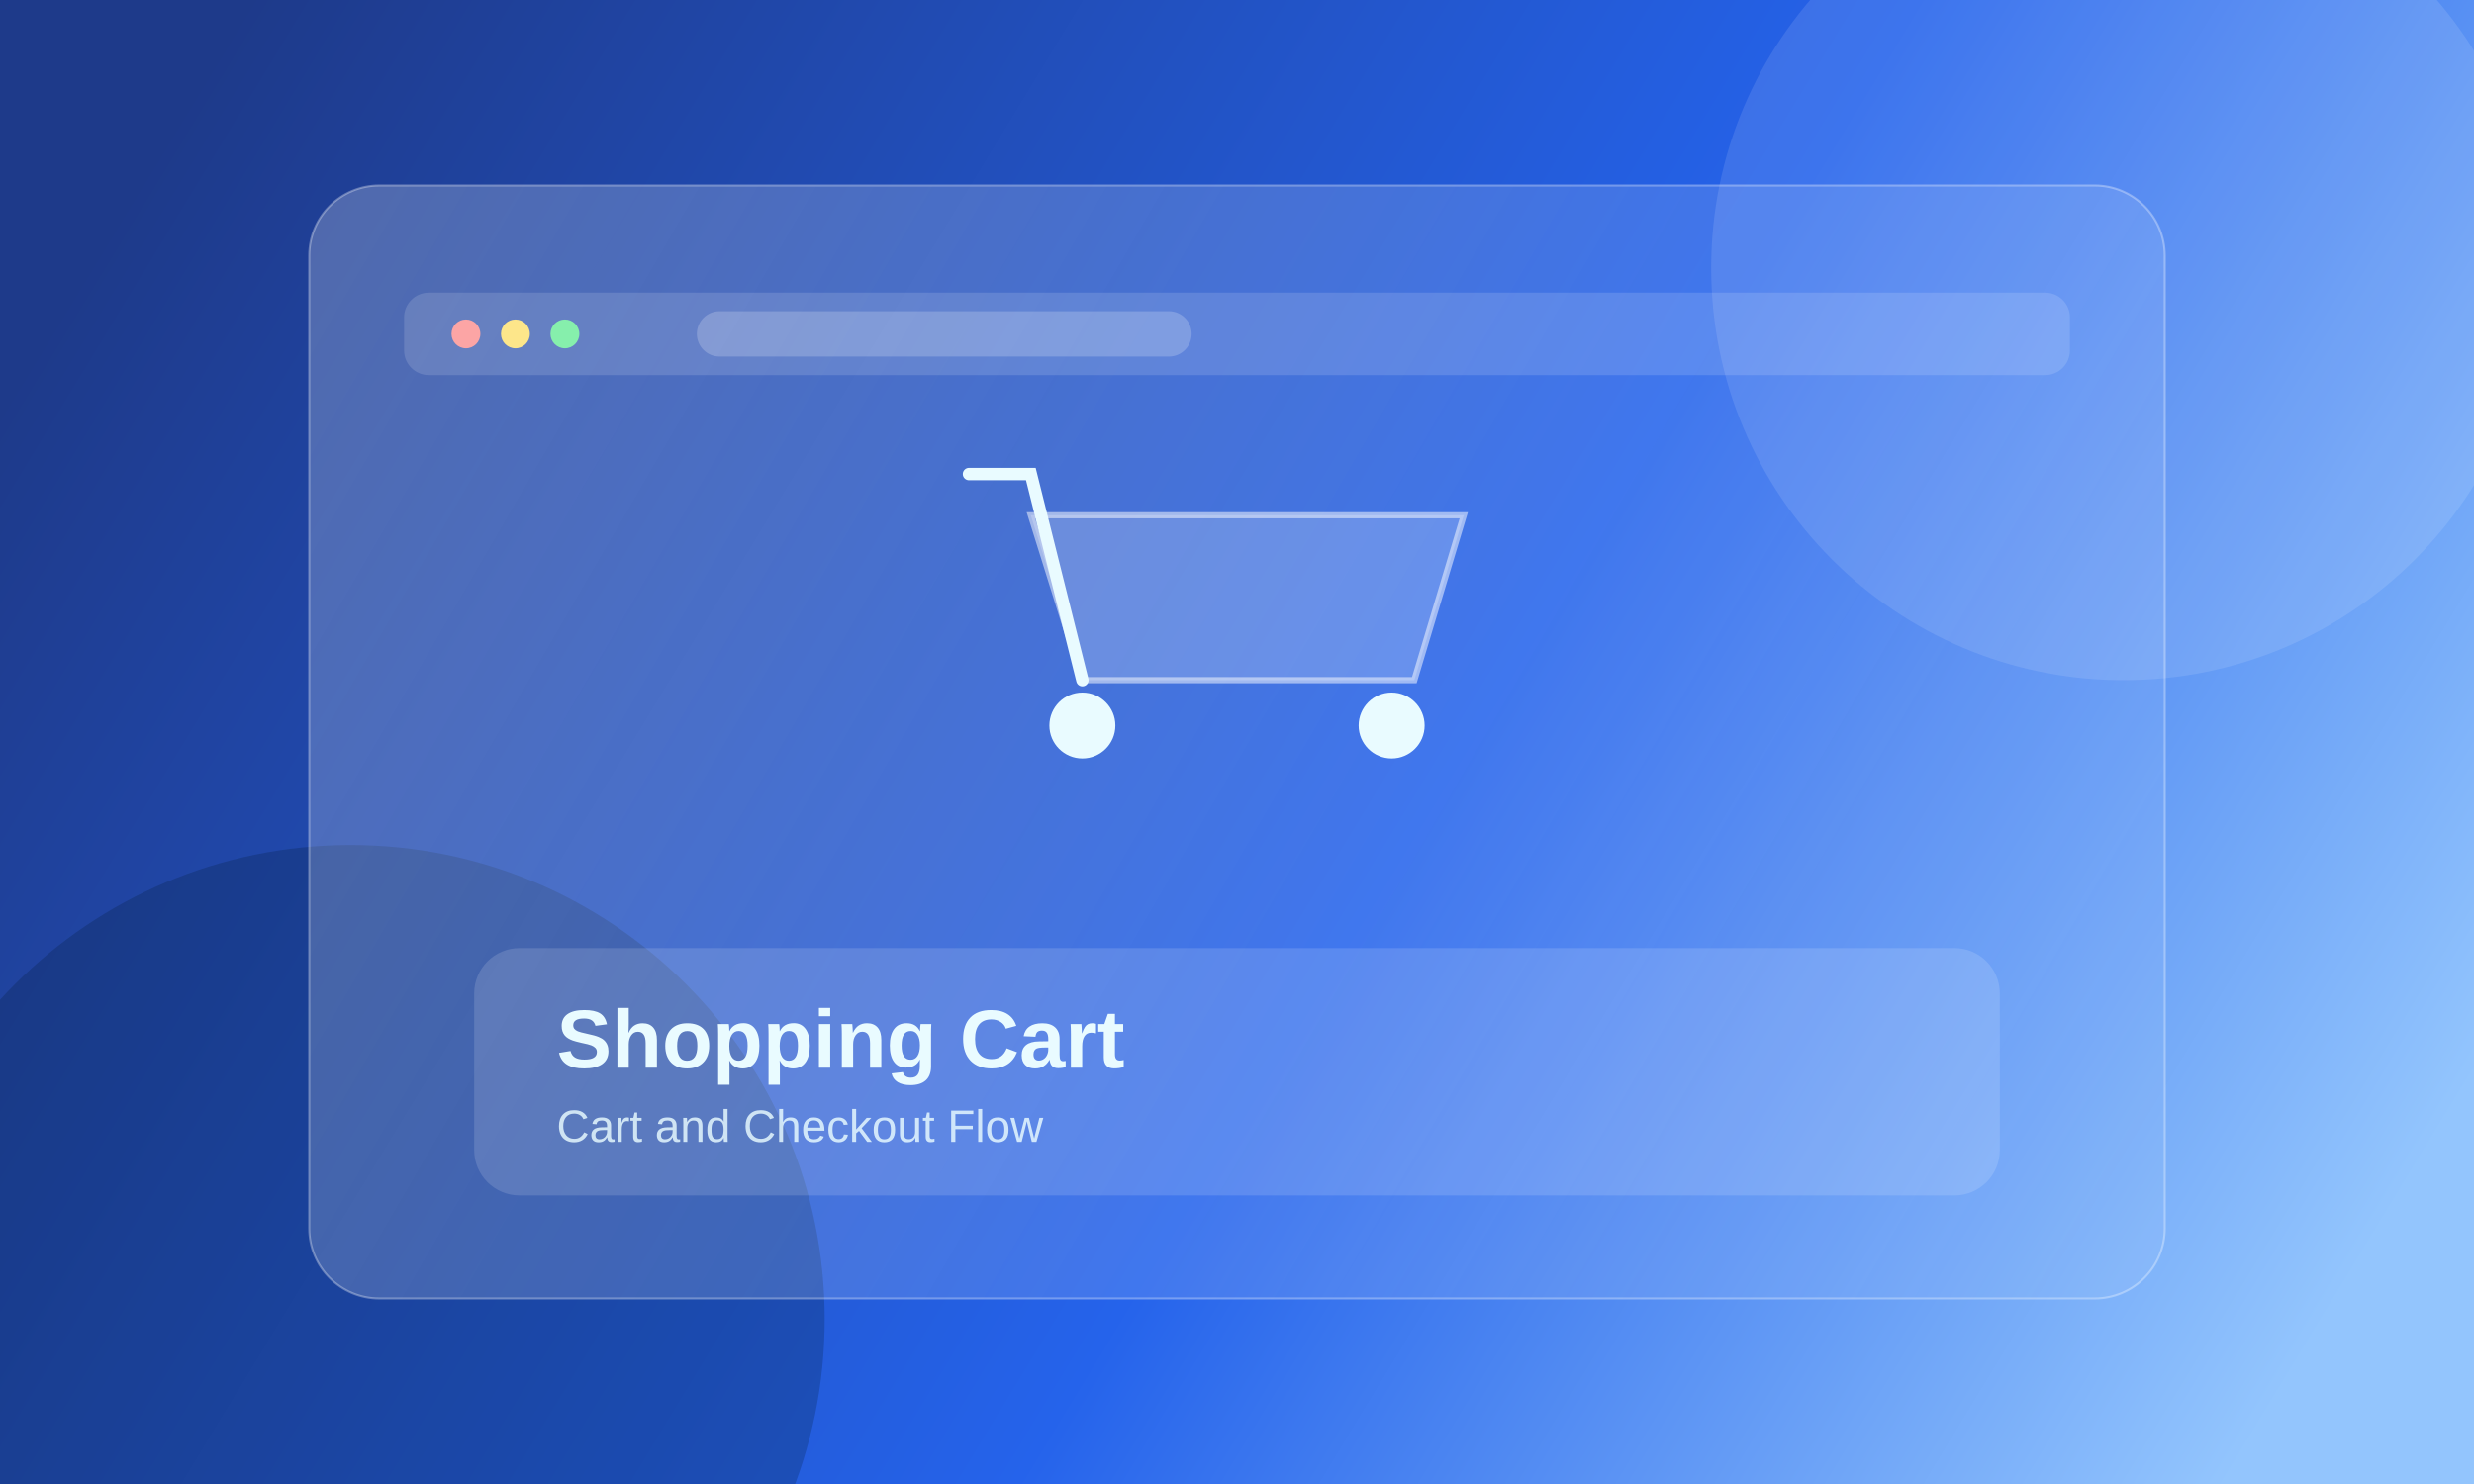
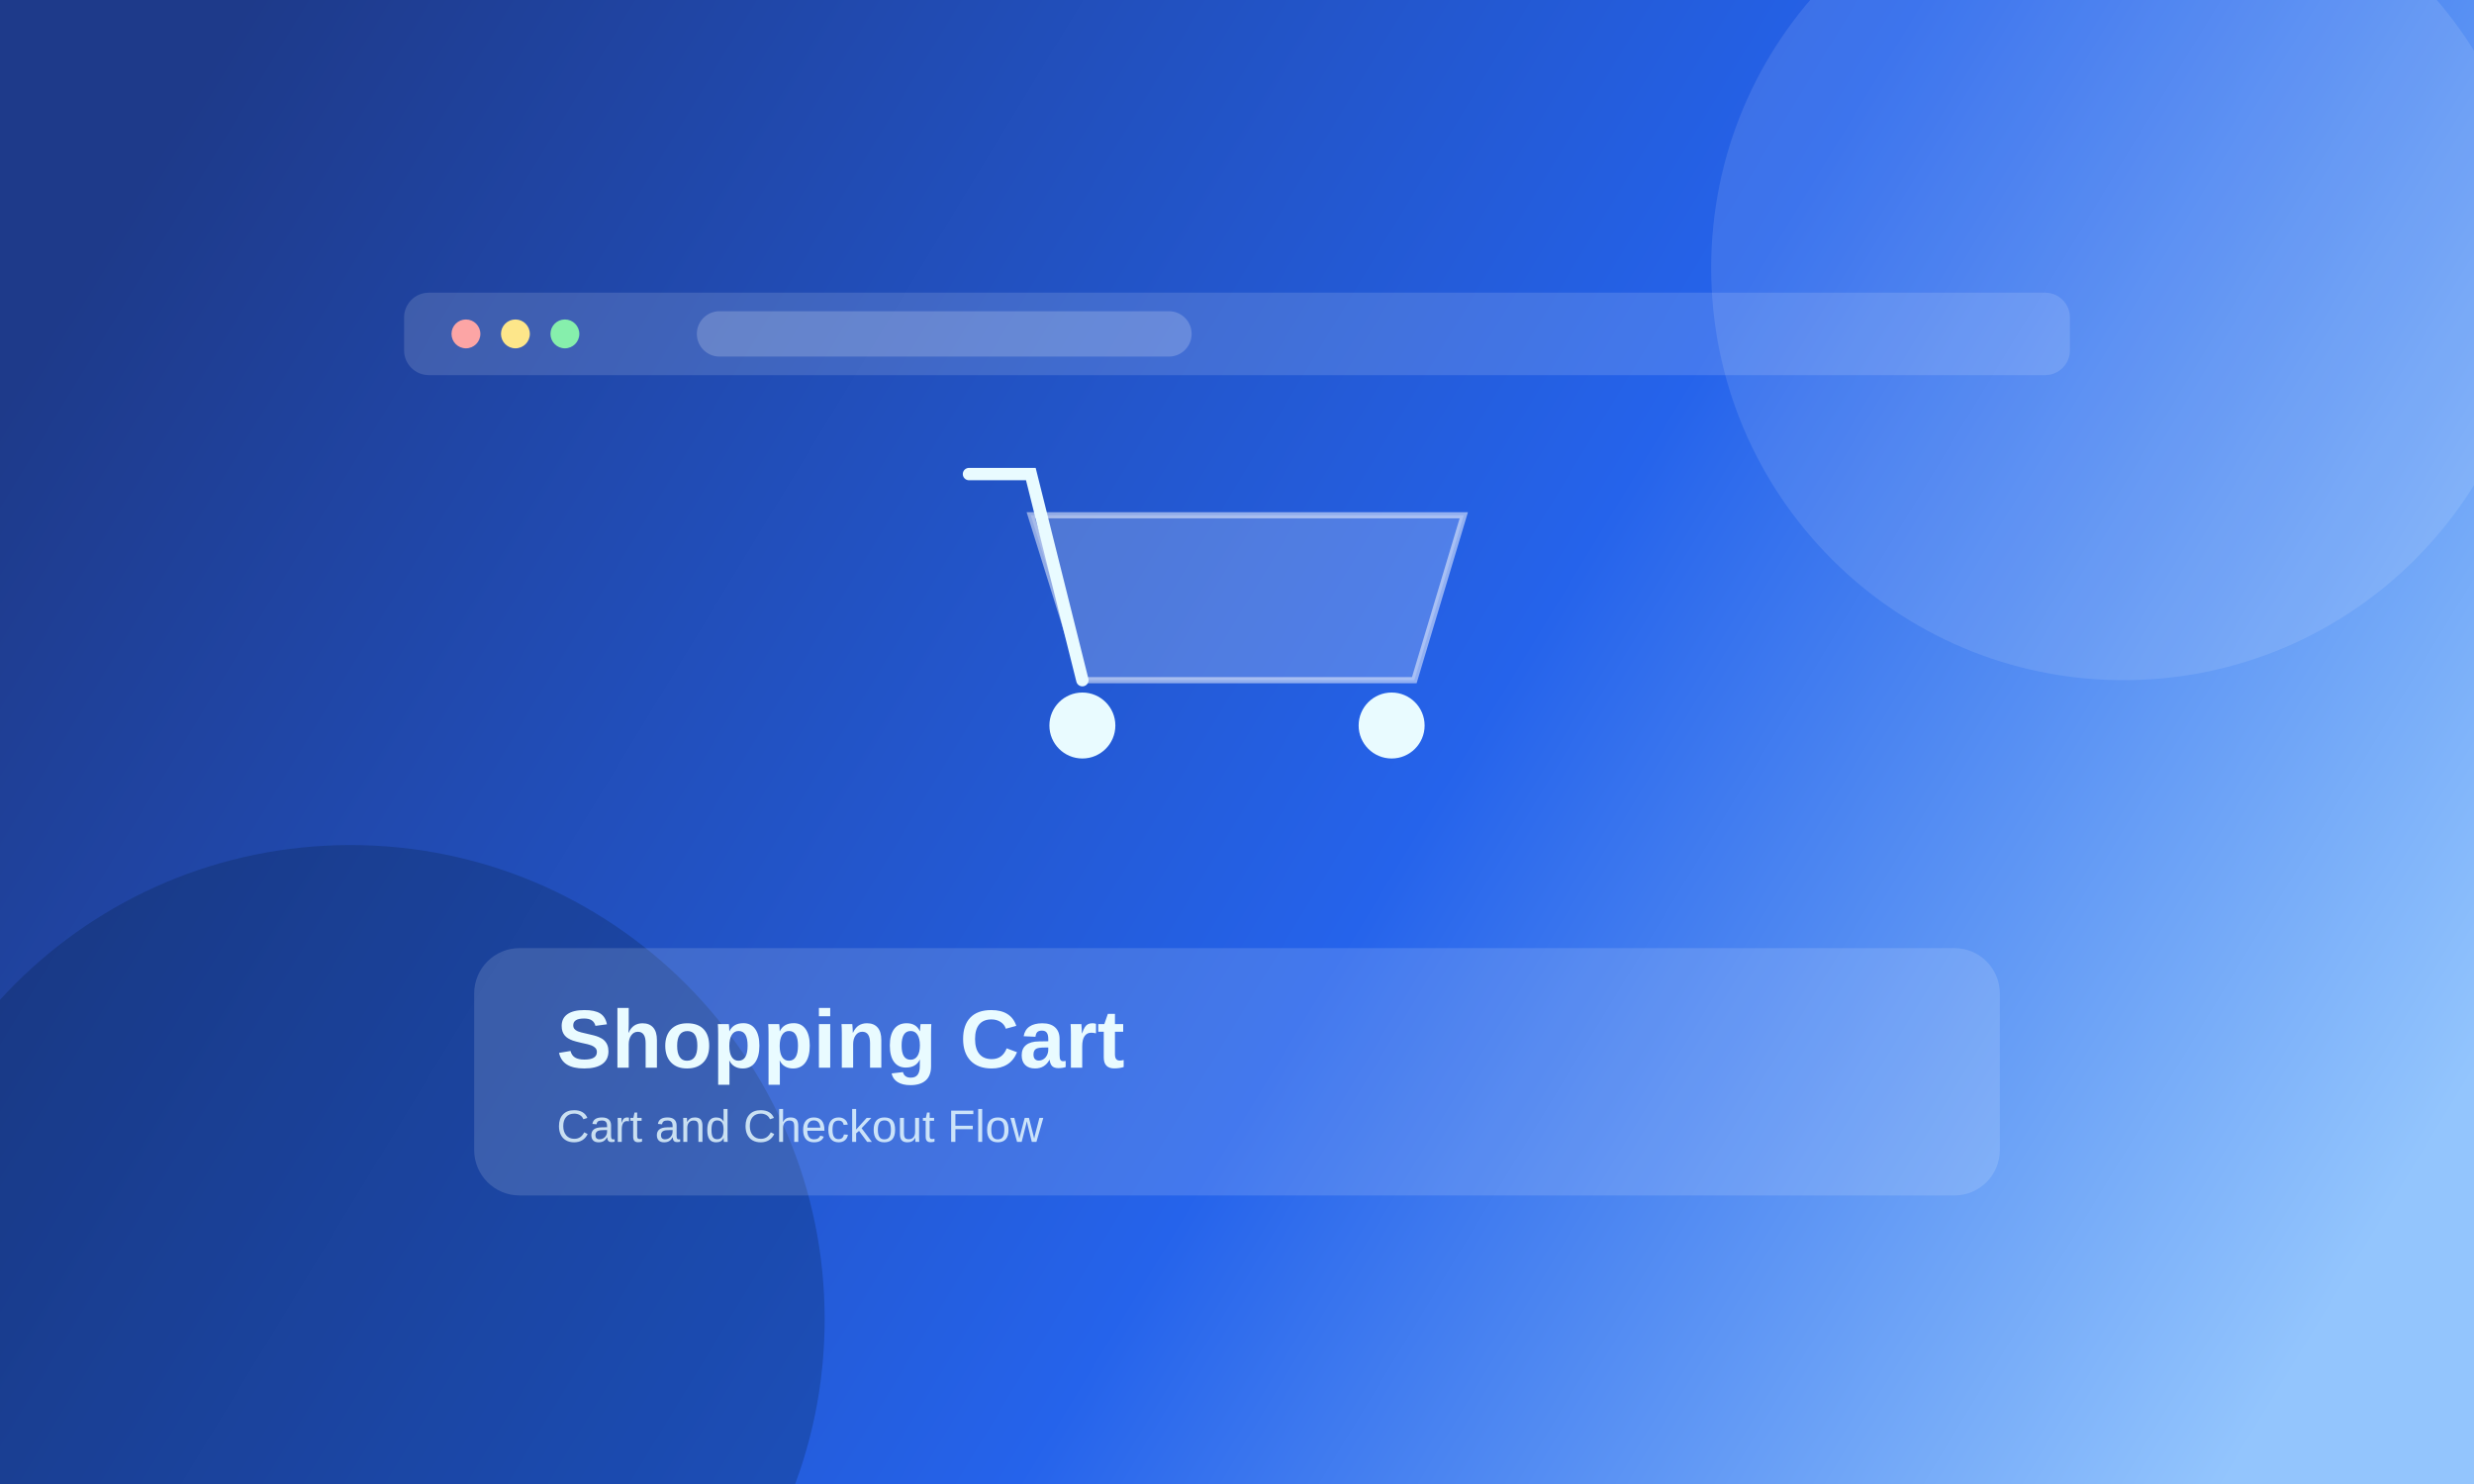
<svg xmlns="http://www.w3.org/2000/svg" width="1200" height="720" viewBox="0 0 1200 720" fill="none" role="img" aria-labelledby="title desc">
  <defs>
    <linearGradient id="bg" x1="90" y1="50" x2="1110" y2="670" gradientUnits="userSpaceOnUse">
      <stop stop-color="#1E3A8A" />
      <stop offset="0.58" stop-color="#2563EB" />
      <stop offset="1" stop-color="#93C5FD" />
    </linearGradient>
    <linearGradient id="glass" x1="170" y1="110" x2="1030" y2="610" gradientUnits="userSpaceOnUse">
      <stop stop-color="white" stop-opacity="0.22" />
      <stop offset="1" stop-color="white" stop-opacity="0.06" />
    </linearGradient>
  </defs>
  <rect width="1200" height="720" fill="url(#bg)" />
  <circle cx="1030" cy="130" r="200" fill="white" fill-opacity="0.11" />
  <circle cx="170" cy="640" r="230" fill="#011A30" fill-opacity="0.22" />
-   <rect x="150" y="90" width="900" height="540" rx="34" fill="url(#glass)" stroke="rgba(255,255,255,0.32)" />
  <rect x="196" y="142" width="808" height="40" rx="12" fill="rgba(255,255,255,0.14)" />
  <circle cx="226" cy="162" r="7" fill="#FCA5A5" />
  <circle cx="250" cy="162" r="7" fill="#FDE68A" />
  <circle cx="274" cy="162" r="7" fill="#86EFAC" />
  <rect x="338" y="151" width="240" height="22" rx="11" fill="rgba(255,255,255,0.2)" />
  <circle cx="525" cy="352" r="16" fill="#E9FBFF" />
  <circle cx="675" cy="352" r="16" fill="#E9FBFF" />
  <path d="M500 250H710L686 330H525L500 250Z" fill="rgba(255,255,255,0.2)" stroke="rgba(255,255,255,0.5)" stroke-width="3" />
  <path d="M470 230H500L525 330" stroke="#E9FBFF" stroke-width="6" stroke-linecap="round" />
  <rect x="230" y="460" width="740" height="120" rx="22" fill="rgba(255,255,255,0.14)" />
  <text x="270" y="518" fill="#E9FBFF" font-size="40" font-family="Segoe UI, Arial, sans-serif" font-weight="700">Shopping Cart</text>
  <text x="270" y="554" fill="#E9FBFF" fill-opacity="0.82" font-size="22" font-family="Segoe UI, Arial, sans-serif">Cart and Checkout Flow</text>
</svg>
